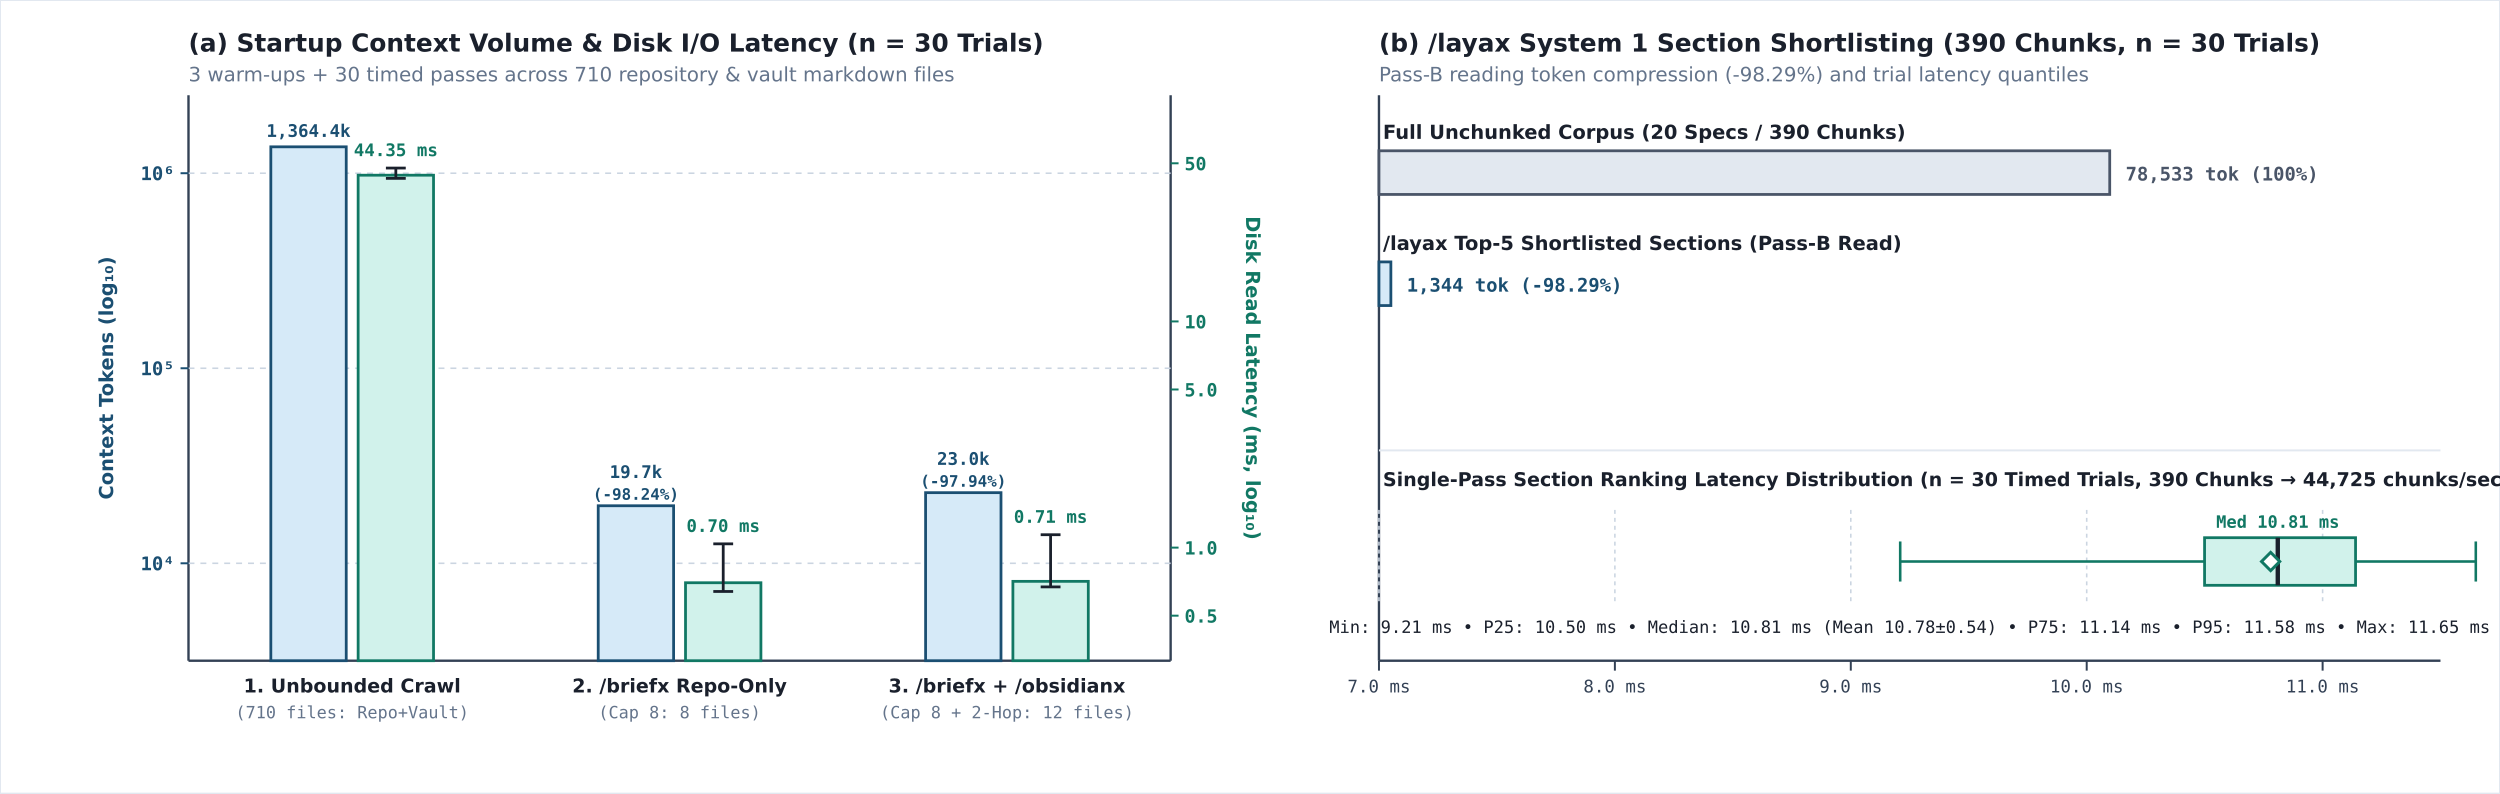
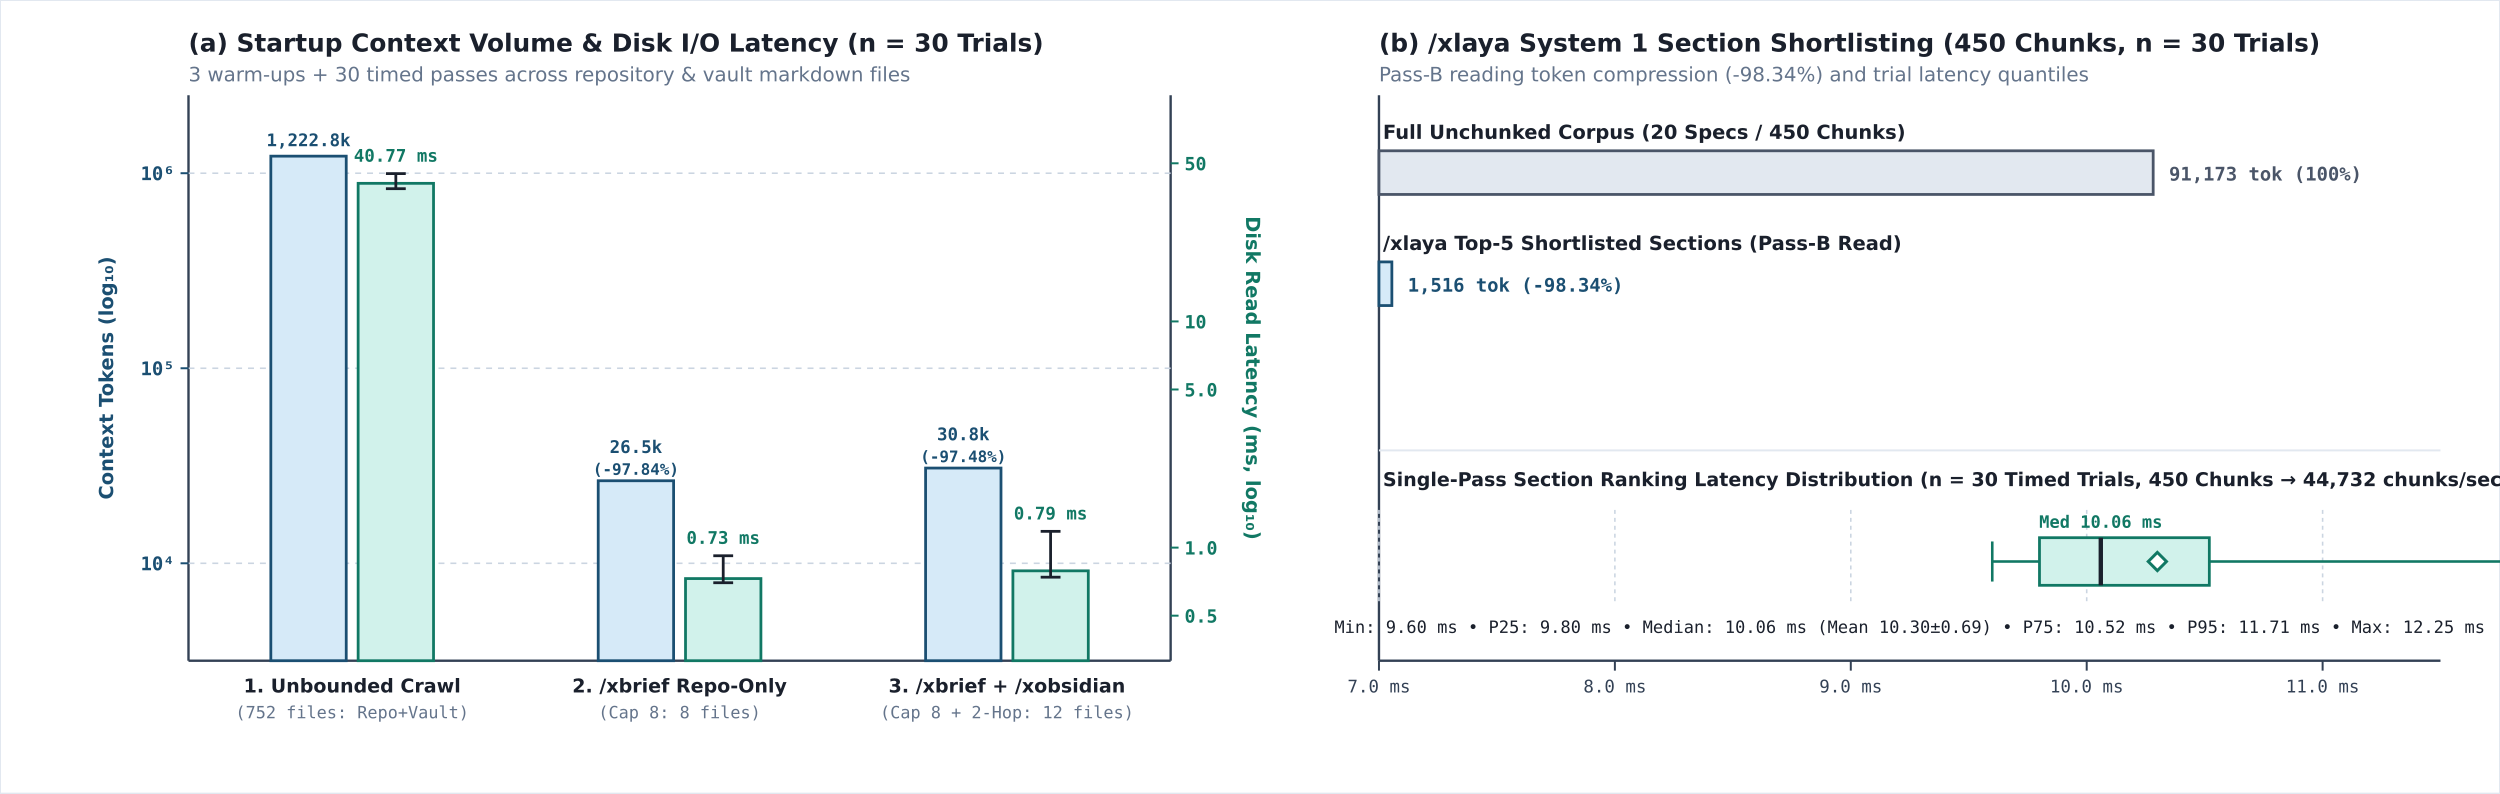
<svg xmlns="http://www.w3.org/2000/svg" viewBox="0 0 1260 400" width="100%" height="100%">
  <rect x="0" y="0" width="1260" height="400" fill="#FFFFFF" stroke="#E2E8F0" stroke-width="1" />
  <text x="95.0" y="26.0" font-family="'DejaVu Sans', 'Arial', 'Helvetica', sans-serif" font-size="12.5" font-weight="bold" fill="#1A202C" text-anchor="start">(a) Startup Context Volume &amp; Disk I/O Latency (n = 30 Trials)</text>
-   <text x="95.0" y="41.0" font-family="'DejaVu Sans', 'Arial', 'Helvetica', sans-serif" font-size="10.0" font-weight="normal" fill="#64748B" text-anchor="start">3 warm-ups + 30 timed passes across 710 repository &amp; vault markdown files</text>
+   <text x="95.0" y="41.0" font-family="'DejaVu Sans', 'Arial', 'Helvetica', sans-serif" font-size="10.0" font-weight="normal" fill="#64748B" text-anchor="start">3 warm-ups + 30 timed passes across repository &amp; vault markdown files</text>
  <line x1="95.0" y1="333.0" x2="590.0" y2="333.0" stroke="#334155" stroke-width="1.2" />
  <line x1="95.0" y1="48.0" x2="95.0" y2="333.0" stroke="#334155" stroke-width="1.2" />
  <line x1="590.0" y1="48.0" x2="590.0" y2="333.0" stroke="#334155" stroke-width="1.2" />
  <line x1="95.0" y1="283.9" x2="590.0" y2="283.9" stroke="#CBD5E1" stroke-width="0.8" stroke-dasharray="3 3" />
  <line x1="91.0" y1="283.9" x2="95.0" y2="283.9" stroke="#1B4F72" stroke-width="1.0" />
  <text x="88.0" y="287.4" font-family="'DejaVu Sans Mono', 'Consolas', monospace" font-size="9.5" font-weight="bold" fill="#1B4F72" text-anchor="end">10⁴</text>
  <line x1="95.0" y1="185.6" x2="590.0" y2="185.6" stroke="#CBD5E1" stroke-width="0.8" stroke-dasharray="3 3" />
  <line x1="91.0" y1="185.6" x2="95.0" y2="185.6" stroke="#1B4F72" stroke-width="1.0" />
  <text x="88.0" y="189.1" font-family="'DejaVu Sans Mono', 'Consolas', monospace" font-size="9.5" font-weight="bold" fill="#1B4F72" text-anchor="end">10⁵</text>
  <line x1="95.0" y1="87.3" x2="590.0" y2="87.3" stroke="#CBD5E1" stroke-width="0.8" stroke-dasharray="3 3" />
  <line x1="91.0" y1="87.3" x2="95.0" y2="87.3" stroke="#1B4F72" stroke-width="1.0" />
  <text x="88.0" y="90.8" font-family="'DejaVu Sans Mono', 'Consolas', monospace" font-size="9.5" font-weight="bold" fill="#1B4F72" text-anchor="end">10⁶</text>
  <line x1="590.0" y1="310.3" x2="594.0" y2="310.3" stroke="#117864" stroke-width="1.0" />
  <text x="597.0" y="313.8" font-family="'DejaVu Sans Mono', 'Consolas', monospace" font-size="9.2" font-weight="bold" fill="#117864" text-anchor="start">0.5</text>
  <line x1="590.0" y1="276.0" x2="594.0" y2="276.0" stroke="#117864" stroke-width="1.0" />
  <text x="597.0" y="279.5" font-family="'DejaVu Sans Mono', 'Consolas', monospace" font-size="9.2" font-weight="bold" fill="#117864" text-anchor="start">1.0</text>
  <line x1="590.0" y1="196.3" x2="594.0" y2="196.3" stroke="#117864" stroke-width="1.0" />
  <text x="597.0" y="199.8" font-family="'DejaVu Sans Mono', 'Consolas', monospace" font-size="9.2" font-weight="bold" fill="#117864" text-anchor="start">5.0</text>
  <line x1="590.0" y1="162.0" x2="594.0" y2="162.0" stroke="#117864" stroke-width="1.0" />
  <text x="597.0" y="165.5" font-family="'DejaVu Sans Mono', 'Consolas', monospace" font-size="9.2" font-weight="bold" fill="#117864" text-anchor="start">10</text>
  <line x1="590.0" y1="82.3" x2="594.0" y2="82.3" stroke="#117864" stroke-width="1.0" />
  <text x="597.0" y="85.8" font-family="'DejaVu Sans Mono', 'Consolas', monospace" font-size="9.2" font-weight="bold" fill="#117864" text-anchor="start">50</text>
  <text x="57.0" y="190.5" font-family="'DejaVu Sans', 'Arial', 'Helvetica', sans-serif" font-size="9.8" font-weight="bold" fill="#1B4F72" text-anchor="middle" transform="rotate(-90.0 57.0 190.5)">Context Tokens (log₁₀)</text>
  <text x="628.0" y="190.5" font-family="'DejaVu Sans', 'Arial', 'Helvetica', sans-serif" font-size="9.8" font-weight="bold" fill="#117864" text-anchor="middle" transform="rotate(90.0 628.0 190.5)">Disk Read Latency (ms, log₁₀)</text>
-   <rect x="136.5" y="74.0" width="38.0" height="259.0" fill="#D6EAF8" stroke="#1B4F72" stroke-width="1.4" />
-   <text x="155.5" y="69.0" font-family="'DejaVu Sans Mono', 'Consolas', monospace" font-size="8.8" font-weight="bold" fill="#1B4F72" text-anchor="middle">1,364.4k</text>
-   <rect x="180.5" y="88.3" width="38.0" height="244.7" fill="#D1F2EB" stroke="#117864" stroke-width="1.4" />
-   <line x1="199.5" y1="89.9" x2="199.5" y2="84.7" stroke="#1A202C" stroke-width="1.4" />
-   <line x1="194.5" y1="84.7" x2="204.5" y2="84.7" stroke="#1A202C" stroke-width="1.4" />
-   <line x1="194.5" y1="89.9" x2="204.5" y2="89.9" stroke="#1A202C" stroke-width="1.4" />
-   <text x="199.5" y="78.7" font-family="'DejaVu Sans Mono', 'Consolas', monospace" font-size="8.8" font-weight="bold" fill="#117864" text-anchor="middle">44.35 ms</text>
+   <rect x="136.5" y="78.7" width="38.0" height="254.3" fill="#D6EAF8" stroke="#1B4F72" stroke-width="1.4" />
+   <text x="155.5" y="73.7" font-family="'DejaVu Sans Mono', 'Consolas', monospace" font-size="8.8" font-weight="bold" fill="#1B4F72" text-anchor="middle">1,222.8k</text>
+   <rect x="180.5" y="92.4" width="38.0" height="240.6" fill="#D1F2EB" stroke="#117864" stroke-width="1.4" />
+   <line x1="199.5" y1="95.1" x2="199.5" y2="87.5" stroke="#1A202C" stroke-width="1.4" />
+   <line x1="194.5" y1="87.5" x2="204.5" y2="87.5" stroke="#1A202C" stroke-width="1.4" />
+   <line x1="194.5" y1="95.1" x2="204.5" y2="95.1" stroke="#1A202C" stroke-width="1.4" />
+   <text x="199.5" y="81.5" font-family="'DejaVu Sans Mono', 'Consolas', monospace" font-size="8.8" font-weight="bold" fill="#117864" text-anchor="middle">40.77 ms</text>
  <text x="177.5" y="349.0" font-family="'DejaVu Sans', 'Arial', 'Helvetica', sans-serif" font-size="9.6" font-weight="bold" fill="#1A202C" text-anchor="middle">1. Unbounded Crawl</text>
-   <text x="177.5" y="362.0" font-family="'DejaVu Sans Mono', 'Consolas', monospace" font-size="8.5" font-weight="normal" fill="#64748B" text-anchor="middle">(710 files: Repo+Vault)</text>
-   <rect x="301.5" y="254.9" width="38.0" height="78.1" fill="#D6EAF8" stroke="#1B4F72" stroke-width="1.4" />
-   <text x="320.5" y="240.9" font-family="'DejaVu Sans Mono', 'Consolas', monospace" font-size="8.8" font-weight="bold" fill="#1B4F72" text-anchor="middle">19.7k</text>
-   <text x="320.5" y="251.9" font-family="'DejaVu Sans Mono', 'Consolas', monospace" font-size="8.0" font-weight="bold" fill="#1B4F72" text-anchor="middle">(-98.24%)</text>
-   <rect x="345.5" y="293.7" width="38.0" height="39.3" fill="#D1F2EB" stroke="#117864" stroke-width="1.4" />
-   <line x1="364.5" y1="298.1" x2="364.5" y2="274.1" stroke="#1A202C" stroke-width="1.4" />
-   <line x1="359.5" y1="274.1" x2="369.5" y2="274.1" stroke="#1A202C" stroke-width="1.4" />
-   <line x1="359.5" y1="298.1" x2="369.5" y2="298.1" stroke="#1A202C" stroke-width="1.4" />
-   <text x="364.5" y="268.1" font-family="'DejaVu Sans Mono', 'Consolas', monospace" font-size="8.8" font-weight="bold" fill="#117864" text-anchor="middle">0.70 ms</text>
-   <text x="342.5" y="349.0" font-family="'DejaVu Sans', 'Arial', 'Helvetica', sans-serif" font-size="9.6" font-weight="bold" fill="#1A202C" text-anchor="middle">2. /briefx Repo-Only</text>
+   <text x="177.5" y="362.0" font-family="'DejaVu Sans Mono', 'Consolas', monospace" font-size="8.5" font-weight="normal" fill="#64748B" text-anchor="middle">(752 files: Repo+Vault)</text>
+   <rect x="301.5" y="242.3" width="38.0" height="90.7" fill="#D6EAF8" stroke="#1B4F72" stroke-width="1.4" />
+   <text x="320.5" y="228.3" font-family="'DejaVu Sans Mono', 'Consolas', monospace" font-size="8.8" font-weight="bold" fill="#1B4F72" text-anchor="middle">26.5k</text>
+   <text x="320.5" y="239.3" font-family="'DejaVu Sans Mono', 'Consolas', monospace" font-size="8.0" font-weight="bold" fill="#1B4F72" text-anchor="middle">(-97.84%)</text>
+   <rect x="345.5" y="291.6" width="38.0" height="41.4" fill="#D1F2EB" stroke="#117864" stroke-width="1.4" />
+   <line x1="364.5" y1="293.7" x2="364.5" y2="280.1" stroke="#1A202C" stroke-width="1.4" />
+   <line x1="359.5" y1="280.1" x2="369.5" y2="280.1" stroke="#1A202C" stroke-width="1.4" />
+   <line x1="359.5" y1="293.7" x2="369.5" y2="293.7" stroke="#1A202C" stroke-width="1.4" />
+   <text x="364.5" y="274.1" font-family="'DejaVu Sans Mono', 'Consolas', monospace" font-size="8.8" font-weight="bold" fill="#117864" text-anchor="middle">0.73 ms</text>
+   <text x="342.5" y="349.0" font-family="'DejaVu Sans', 'Arial', 'Helvetica', sans-serif" font-size="9.6" font-weight="bold" fill="#1A202C" text-anchor="middle">2. /xbrief Repo-Only</text>
  <text x="342.5" y="362.0" font-family="'DejaVu Sans Mono', 'Consolas', monospace" font-size="8.5" font-weight="normal" fill="#64748B" text-anchor="middle">(Cap 8: 8 files)</text>
-   <rect x="466.5" y="248.3" width="38.0" height="84.7" fill="#D6EAF8" stroke="#1B4F72" stroke-width="1.4" />
-   <text x="485.5" y="234.3" font-family="'DejaVu Sans Mono', 'Consolas', monospace" font-size="8.8" font-weight="bold" fill="#1B4F72" text-anchor="middle">23.0k</text>
-   <text x="485.5" y="245.3" font-family="'DejaVu Sans Mono', 'Consolas', monospace" font-size="8.0" font-weight="bold" fill="#1B4F72" text-anchor="middle">(-97.94%)</text>
-   <rect x="510.5" y="293.0" width="38.0" height="40.0" fill="#D1F2EB" stroke="#117864" stroke-width="1.4" />
-   <line x1="529.5" y1="295.8" x2="529.5" y2="269.5" stroke="#1A202C" stroke-width="1.4" />
-   <line x1="524.5" y1="269.5" x2="534.5" y2="269.5" stroke="#1A202C" stroke-width="1.4" />
-   <line x1="524.5" y1="295.8" x2="534.5" y2="295.8" stroke="#1A202C" stroke-width="1.4" />
-   <text x="529.5" y="263.5" font-family="'DejaVu Sans Mono', 'Consolas', monospace" font-size="8.8" font-weight="bold" fill="#117864" text-anchor="middle">0.71 ms</text>
-   <text x="507.5" y="349.0" font-family="'DejaVu Sans', 'Arial', 'Helvetica', sans-serif" font-size="9.6" font-weight="bold" fill="#1A202C" text-anchor="middle">3. /briefx + /obsidianx</text>
+   <rect x="466.5" y="235.9" width="38.0" height="97.1" fill="#D6EAF8" stroke="#1B4F72" stroke-width="1.4" />
+   <text x="485.5" y="221.9" font-family="'DejaVu Sans Mono', 'Consolas', monospace" font-size="8.8" font-weight="bold" fill="#1B4F72" text-anchor="middle">30.8k</text>
+   <text x="485.5" y="232.9" font-family="'DejaVu Sans Mono', 'Consolas', monospace" font-size="8.0" font-weight="bold" fill="#1B4F72" text-anchor="middle">(-97.48%)</text>
+   <rect x="510.5" y="287.7" width="38.0" height="45.3" fill="#D1F2EB" stroke="#117864" stroke-width="1.4" />
+   <line x1="529.5" y1="290.9" x2="529.5" y2="267.8" stroke="#1A202C" stroke-width="1.4" />
+   <line x1="524.5" y1="267.8" x2="534.5" y2="267.8" stroke="#1A202C" stroke-width="1.4" />
+   <line x1="524.5" y1="290.9" x2="534.5" y2="290.9" stroke="#1A202C" stroke-width="1.4" />
+   <text x="529.5" y="261.8" font-family="'DejaVu Sans Mono', 'Consolas', monospace" font-size="8.8" font-weight="bold" fill="#117864" text-anchor="middle">0.79 ms</text>
+   <text x="507.5" y="349.0" font-family="'DejaVu Sans', 'Arial', 'Helvetica', sans-serif" font-size="9.6" font-weight="bold" fill="#1A202C" text-anchor="middle">3. /xbrief + /xobsidian</text>
  <text x="507.5" y="362.0" font-family="'DejaVu Sans Mono', 'Consolas', monospace" font-size="8.5" font-weight="normal" fill="#64748B" text-anchor="middle">(Cap 8 + 2-Hop: 12 files)</text>
-   <text x="695.0" y="26.0" font-family="'DejaVu Sans', 'Arial', 'Helvetica', sans-serif" font-size="12.5" font-weight="bold" fill="#1A202C" text-anchor="start">(b) /layax System 1 Section Shortlisting (390 Chunks, n = 30 Trials)</text>
-   <text x="695.0" y="41.0" font-family="'DejaVu Sans', 'Arial', 'Helvetica', sans-serif" font-size="10.0" font-weight="normal" fill="#64748B" text-anchor="start">Pass-B reading token compression (-98.29%) and trial latency quantiles</text>
+   <text x="695.0" y="26.0" font-family="'DejaVu Sans', 'Arial', 'Helvetica', sans-serif" font-size="12.5" font-weight="bold" fill="#1A202C" text-anchor="start">(b) /xlaya System 1 Section Shortlisting (450 Chunks, n = 30 Trials)</text>
+   <text x="695.0" y="41.0" font-family="'DejaVu Sans', 'Arial', 'Helvetica', sans-serif" font-size="10.0" font-weight="normal" fill="#64748B" text-anchor="start">Pass-B reading token compression (-98.34%) and trial latency quantiles</text>
  <line x1="695.0" y1="333.0" x2="1230.0" y2="333.0" stroke="#334155" stroke-width="1.2" />
  <line x1="695.0" y1="48.0" x2="695.0" y2="333.0" stroke="#334155" stroke-width="1.2" />
-   <text x="697.0" y="70.0" font-family="'DejaVu Sans', 'Arial', 'Helvetica', sans-serif" font-size="9.8" font-weight="bold" fill="#1A202C" text-anchor="start">Full Unchunked Corpus (20 Specs / 390 Chunks)</text>
-   <rect x="695.0" y="76.0" width="368.3" height="22.0" fill="#E2E8F0" stroke="#4A5568" stroke-width="1.4" />
-   <text x="1071.3" y="91.0" font-family="'DejaVu Sans Mono', 'Consolas', monospace" font-size="9.5" font-weight="bold" fill="#4A5568" text-anchor="start">78,533 tok (100%)</text>
-   <text x="697.0" y="126.0" font-family="'DejaVu Sans', 'Arial', 'Helvetica', sans-serif" font-size="9.8" font-weight="bold" fill="#1A202C" text-anchor="start">/layax Top-5 Shortlisted Sections (Pass-B Read)</text>
-   <rect x="695.0" y="132.0" width="6.0" height="22.0" fill="#D6EAF8" stroke="#1B4F72" stroke-width="1.4" />
-   <text x="709.0" y="147.0" font-family="'DejaVu Sans Mono', 'Consolas', monospace" font-size="9.5" font-weight="bold" fill="#1B4F72" text-anchor="start">1,344 tok (-98.29%)</text>
+   <text x="697.0" y="70.0" font-family="'DejaVu Sans', 'Arial', 'Helvetica', sans-serif" font-size="9.8" font-weight="bold" fill="#1A202C" text-anchor="start">Full Unchunked Corpus (20 Specs / 450 Chunks)</text>
+   <rect x="695.0" y="76.0" width="390.2" height="22.0" fill="#E2E8F0" stroke="#4A5568" stroke-width="1.4" />
+   <text x="1093.2" y="91.0" font-family="'DejaVu Sans Mono', 'Consolas', monospace" font-size="9.5" font-weight="bold" fill="#4A5568" text-anchor="start">91,173 tok (100%)</text>
+   <text x="697.0" y="126.0" font-family="'DejaVu Sans', 'Arial', 'Helvetica', sans-serif" font-size="9.8" font-weight="bold" fill="#1A202C" text-anchor="start">/xlaya Top-5 Shortlisted Sections (Pass-B Read)</text>
+   <rect x="695.0" y="132.0" width="6.5" height="22.0" fill="#D6EAF8" stroke="#1B4F72" stroke-width="1.4" />
+   <text x="709.5" y="147.0" font-family="'DejaVu Sans Mono', 'Consolas', monospace" font-size="9.5" font-weight="bold" fill="#1B4F72" text-anchor="start">1,516 tok (-98.34%)</text>
  <line x1="695.0" y1="227.0" x2="1230.0" y2="227.0" stroke="#E2E8F0" stroke-width="1.0" />
-   <text x="697.0" y="245.0" font-family="'DejaVu Sans', 'Arial', 'Helvetica', sans-serif" font-size="9.6" font-weight="bold" fill="#1A202C" text-anchor="start">Single-Pass Section Ranking Latency Distribution (n = 30 Timed Trials, 390 Chunks → 44,725 chunks/sec):</text>
+   <text x="697.0" y="245.0" font-family="'DejaVu Sans', 'Arial', 'Helvetica', sans-serif" font-size="9.6" font-weight="bold" fill="#1A202C" text-anchor="start">Single-Pass Section Ranking Latency Distribution (n = 30 Timed Trials, 450 Chunks → 44,732 chunks/sec):</text>
  <line x1="695.0" y1="257.0" x2="695.0" y2="303.0" stroke="#CBD5E1" stroke-width="0.8" stroke-dasharray="2 2" />
  <line x1="695.0" y1="333.0" x2="695.0" y2="338.0" stroke="#334155" stroke-width="1.0" />
  <text x="695.0" y="349.0" font-family="'DejaVu Sans Mono', 'Consolas', monospace" font-size="8.8" font-weight="normal" fill="#334155" text-anchor="middle">7.0 ms</text>
  <line x1="813.9" y1="257.0" x2="813.9" y2="303.0" stroke="#CBD5E1" stroke-width="0.8" stroke-dasharray="2 2" />
  <line x1="813.9" y1="333.0" x2="813.9" y2="338.0" stroke="#334155" stroke-width="1.0" />
  <text x="813.9" y="349.0" font-family="'DejaVu Sans Mono', 'Consolas', monospace" font-size="8.8" font-weight="normal" fill="#334155" text-anchor="middle">8.0 ms</text>
  <line x1="932.8" y1="257.0" x2="932.8" y2="303.0" stroke="#CBD5E1" stroke-width="0.8" stroke-dasharray="2 2" />
  <line x1="932.8" y1="333.0" x2="932.8" y2="338.0" stroke="#334155" stroke-width="1.0" />
  <text x="932.8" y="349.0" font-family="'DejaVu Sans Mono', 'Consolas', monospace" font-size="8.8" font-weight="normal" fill="#334155" text-anchor="middle">9.0 ms</text>
  <line x1="1051.7" y1="257.0" x2="1051.7" y2="303.0" stroke="#CBD5E1" stroke-width="0.8" stroke-dasharray="2 2" />
  <line x1="1051.7" y1="333.0" x2="1051.7" y2="338.0" stroke="#334155" stroke-width="1.0" />
  <text x="1051.7" y="349.0" font-family="'DejaVu Sans Mono', 'Consolas', monospace" font-size="8.8" font-weight="normal" fill="#334155" text-anchor="middle">10.0 ms</text>
  <line x1="1170.6" y1="257.0" x2="1170.6" y2="303.0" stroke="#CBD5E1" stroke-width="0.8" stroke-dasharray="2 2" />
  <line x1="1170.6" y1="333.0" x2="1170.6" y2="338.0" stroke="#334155" stroke-width="1.0" />
  <text x="1170.6" y="349.0" font-family="'DejaVu Sans Mono', 'Consolas', monospace" font-size="8.8" font-weight="normal" fill="#334155" text-anchor="middle">11.0 ms</text>
-   <line x1="957.7" y1="283.0" x2="1111.1" y2="283.0" stroke="#117864" stroke-width="1.3" />
-   <line x1="1187.2" y1="283.0" x2="1247.8" y2="283.0" stroke="#117864" stroke-width="1.3" />
-   <line x1="957.7" y1="272.9" x2="957.7" y2="293.1" stroke="#117864" stroke-width="1.3" />
-   <line x1="1247.8" y1="272.9" x2="1247.8" y2="293.1" stroke="#117864" stroke-width="1.3" />
-   <rect x="1111.1" y="271.0" width="76.1" height="24.0" fill="#D1F2EB" stroke="#117864" stroke-width="1.4" />
-   <line x1="1148.0" y1="271.0" x2="1148.0" y2="295.0" stroke="#1A202C" stroke-width="2.2" />
-   <polygon points="1144.4,278.4 1149.0,283.0 1144.4,287.6 1139.8,283.0" fill="#FFFFFF" stroke="#117864" stroke-width="1.5" />
-   <text x="1148.0" y="266.0" font-family="'DejaVu Sans Mono', 'Consolas', monospace" font-size="8.6" font-weight="bold" fill="#117864" text-anchor="middle">Med 10.81 ms</text>
-   <text x="962.5" y="319.0" font-family="'DejaVu Sans Mono', 'Consolas', monospace" font-size="8.6" font-weight="normal" fill="#1A202C" text-anchor="middle">Min: 9.21 ms • P25: 10.50 ms • Median: 10.81 ms (Mean 10.78±0.54) • P75: 11.14 ms • P95: 11.58 ms • Max: 11.65 ms</text>
+   <line x1="1004.1" y1="283.0" x2="1027.9" y2="283.0" stroke="#117864" stroke-width="1.3" />
+   <line x1="1113.5" y1="283.0" x2="1319.2" y2="283.0" stroke="#117864" stroke-width="1.3" />
+   <line x1="1004.1" y1="272.9" x2="1004.1" y2="293.1" stroke="#117864" stroke-width="1.3" />
+   <line x1="1319.2" y1="272.9" x2="1319.2" y2="293.1" stroke="#117864" stroke-width="1.3" />
+   <rect x="1027.9" y="271.0" width="85.6" height="24.0" fill="#D1F2EB" stroke="#117864" stroke-width="1.4" />
+   <line x1="1058.8" y1="271.0" x2="1058.8" y2="295.0" stroke="#1A202C" stroke-width="2.2" />
+   <polygon points="1087.3,278.4 1091.9,283.0 1087.3,287.6 1082.7,283.0" fill="#FFFFFF" stroke="#117864" stroke-width="1.5" />
+   <text x="1058.8" y="266.0" font-family="'DejaVu Sans Mono', 'Consolas', monospace" font-size="8.6" font-weight="bold" fill="#117864" text-anchor="middle">Med 10.06 ms</text>
+   <text x="962.5" y="319.0" font-family="'DejaVu Sans Mono', 'Consolas', monospace" font-size="8.6" font-weight="normal" fill="#1A202C" text-anchor="middle">Min: 9.60 ms • P25: 9.80 ms • Median: 10.06 ms (Mean 10.30±0.69) • P75: 10.52 ms • P95: 11.71 ms • Max: 12.25 ms</text>
</svg>
